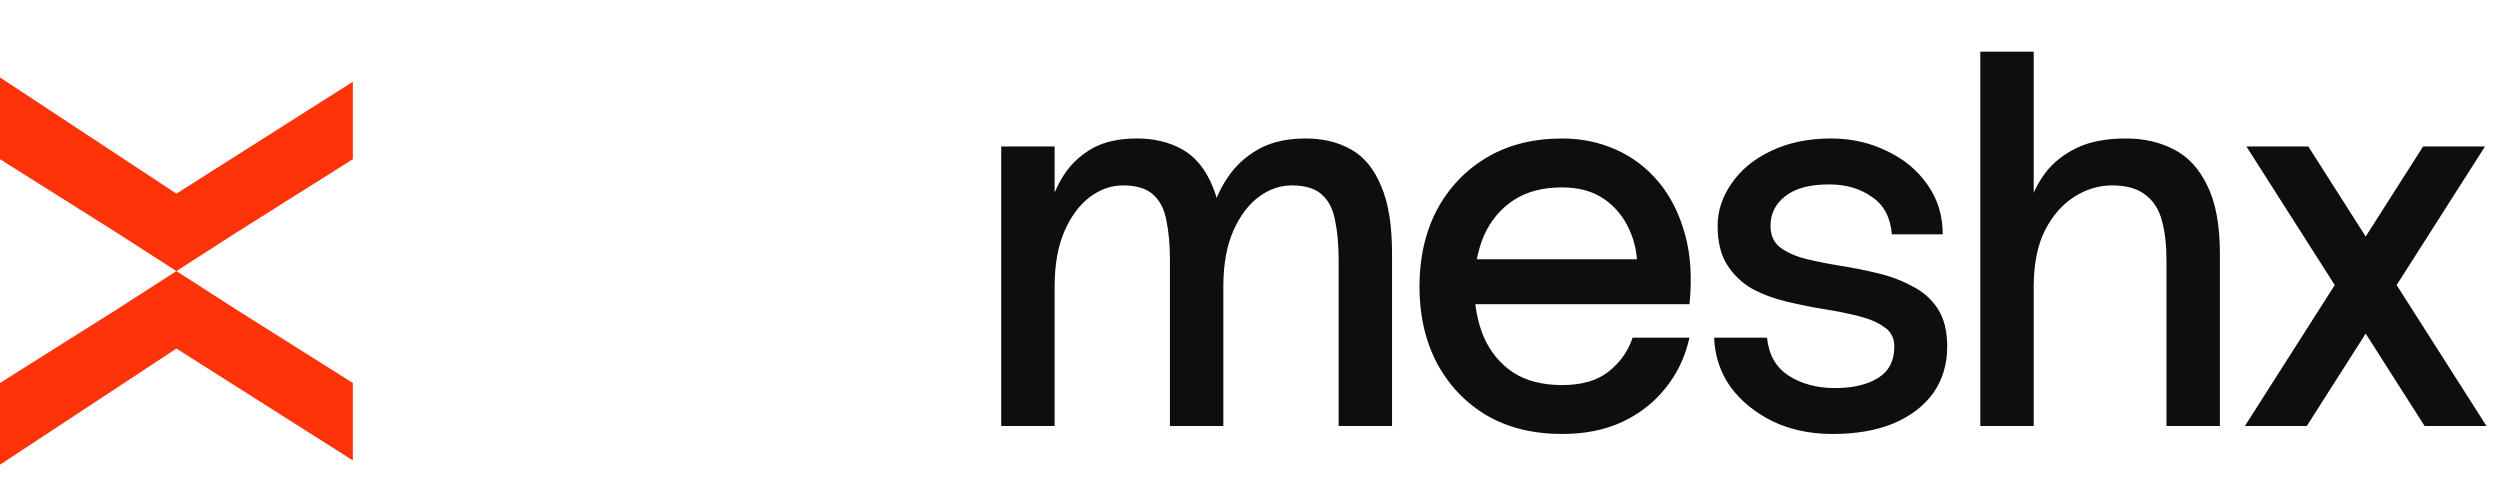
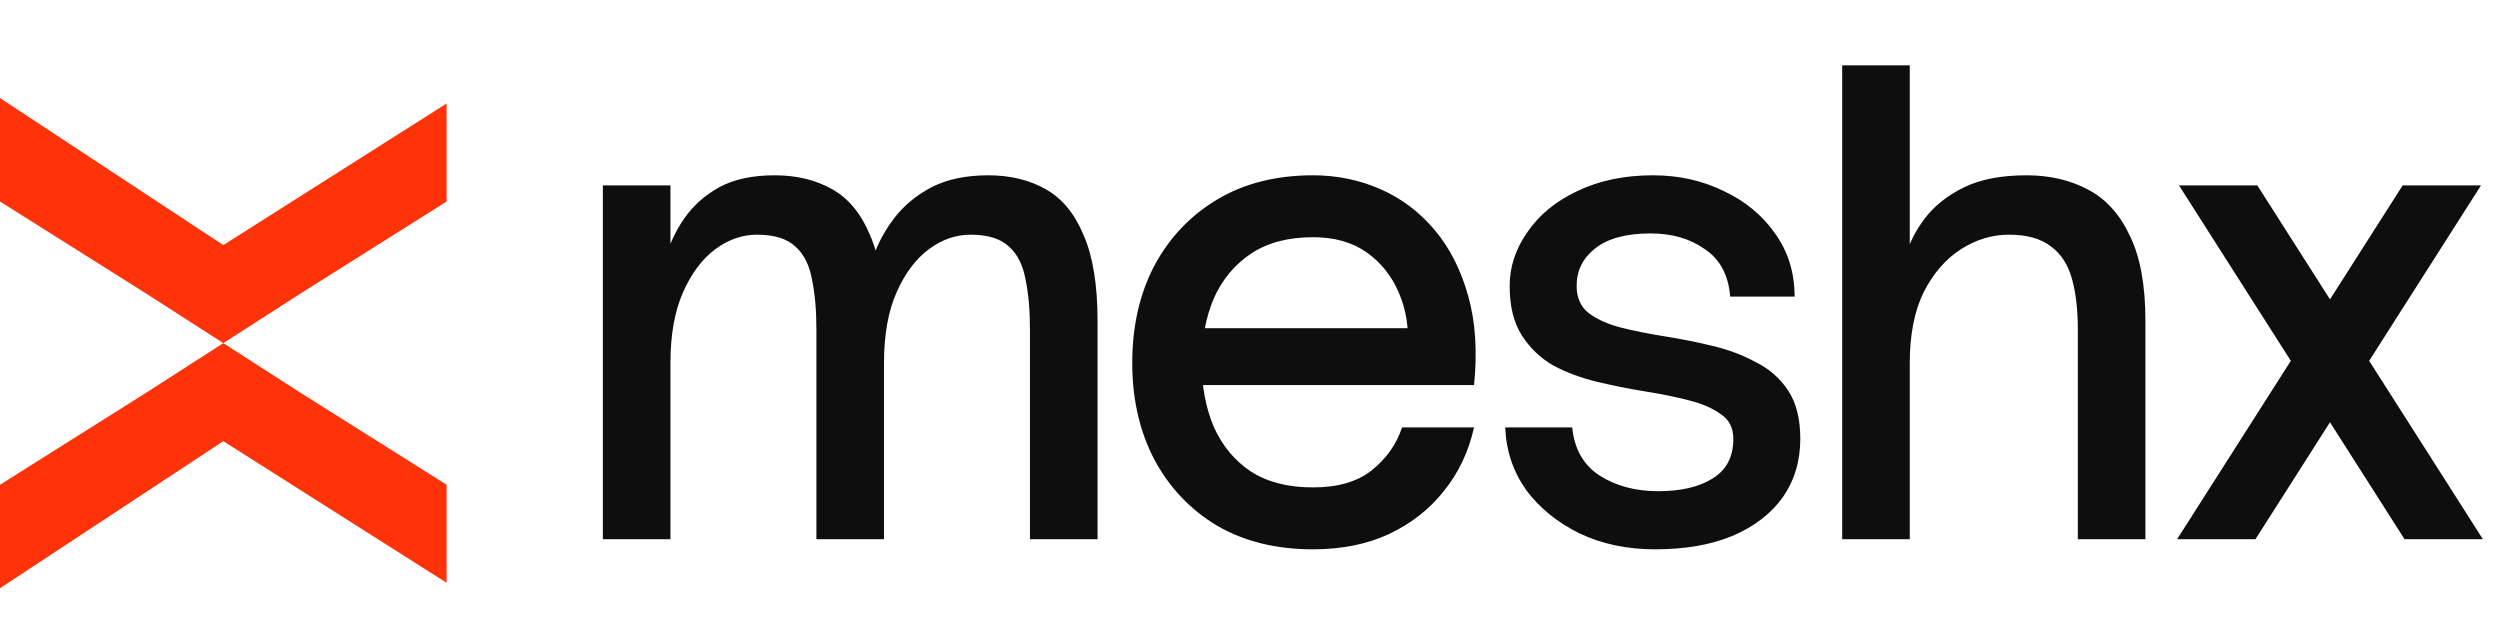
- <svg xmlns="http://www.w3.org/2000/svg" width="581" height="116" viewBox="0 0 581 116" fill="none">
+ <svg xmlns="http://www.w3.org/2000/svg" width="459" height="116" viewBox="0 0 459 116" fill="none">
  <g>
    <path d="M82 37V19L41 45 0 18v19l27 17 14 9 14-9zM82 89v18L41 81 0 108V89l27-17 14-9 14 9z" fill="#FE330A" />
  </g>
-   <g transform="translate(122 0)">
+   <g transform="translate(0 0)">
    <path d="M110.684 34.04H123.096V99H110.684V34.04ZM123.096 66.636L121.24 53.876C121.24 51.865 121.588 49.623 122.284 47.148C122.98 44.673 124.101 42.315 125.648 40.072C127.272 37.752 129.399 35.857 132.028 34.388C134.735 32.919 138.137 32.184 142.236 32.184C146.257 32.184 149.776 33.035 152.792 34.736C155.808 36.437 158.128 39.26 159.752 43.204C161.453 47.071 162.304 52.329 162.304 58.98V99H149.892V60.488C149.892 56.931 149.621 53.876 149.08 51.324C148.616 48.695 147.611 46.684 146.064 45.292C144.517 43.823 142.159 43.088 138.988 43.088C136.281 43.088 133.729 43.977 131.332 45.756C128.935 47.535 126.963 50.164 125.416 53.644C123.869 57.124 123.096 61.455 123.096 66.636ZM162.304 66.636L159.172 53.876C159.172 51.865 159.559 49.623 160.332 47.148C161.183 44.673 162.459 42.315 164.16 40.072C165.939 37.752 168.22 35.857 171.004 34.388C173.865 32.919 177.345 32.184 181.444 32.184C185.465 32.184 188.984 33.035 192 34.736C195.016 36.437 197.336 39.26 198.96 43.204C200.661 47.071 201.512 52.329 201.512 58.98V99H189.1V60.488C189.1 56.931 188.829 53.876 188.288 51.324C187.824 48.695 186.819 46.684 185.272 45.292C183.725 43.823 181.367 43.088 178.196 43.088C175.489 43.088 172.937 43.977 170.54 45.756C168.143 47.535 166.171 50.164 164.624 53.644C163.077 57.124 162.304 61.455 162.304 66.636ZM241.057 100.856C234.329 100.856 228.49 99.425 223.541 96.564C218.592 93.625 214.725 89.565 211.941 84.384C209.234 79.203 207.881 73.287 207.881 66.636C207.881 59.908 209.234 53.953 211.941 48.772C214.725 43.591 218.592 39.531 223.541 36.592C228.49 33.653 234.329 32.184 241.057 32.184C245.465 32.184 249.602 33.035 253.469 34.736C257.336 36.437 260.661 38.951 263.445 42.276C266.229 45.601 268.278 49.661 269.593 54.456C270.908 59.173 271.256 64.587 270.637 70.696H214.957V60.256H263.677L258.457 63.852C258.689 60.14 258.148 56.776 256.833 53.76C255.518 50.667 253.546 48.192 250.917 46.336C248.288 44.48 245.001 43.552 241.057 43.552C236.494 43.552 232.705 44.557 229.689 46.568C226.673 48.579 224.392 51.324 222.845 54.804C221.376 58.284 220.641 62.228 220.641 66.636C220.641 70.967 221.376 74.872 222.845 78.352C224.392 81.832 226.673 84.577 229.689 86.588C232.705 88.521 236.494 89.488 241.057 89.488C245.62 89.488 249.216 88.444 251.845 86.356C254.552 84.191 256.408 81.561 257.413 78.468H270.637C269.632 82.953 267.776 86.859 265.069 90.184C262.44 93.509 259.076 96.139 254.977 98.072C250.956 99.928 246.316 100.856 241.057 100.856ZM288.658 78.468C289.045 82.412 290.707 85.351 293.646 87.284C296.662 89.217 300.258 90.184 304.434 90.184C308.61 90.184 311.935 89.411 314.41 87.864C316.962 86.317 318.238 83.881 318.238 80.556C318.238 78.545 317.465 77.037 315.918 76.032C314.449 74.949 312.477 74.099 310.002 73.48C307.605 72.861 304.937 72.32 301.998 71.856C299.137 71.392 296.237 70.812 293.298 70.116C290.359 69.42 287.653 68.415 285.178 67.1C282.781 65.708 280.847 63.852 279.378 61.532C277.909 59.212 277.174 56.196 277.174 52.484C277.174 49.004 278.257 45.717 280.422 42.624C282.587 39.453 285.642 36.94 289.586 35.084C293.607 33.151 298.247 32.184 303.506 32.184C308.223 32.184 312.554 33.151 316.498 35.084C320.442 36.94 323.574 39.531 325.894 42.856C328.291 46.181 329.49 50.048 329.49 54.456H317.658C317.349 50.512 315.802 47.612 313.018 45.756C310.311 43.823 306.986 42.856 303.042 42.856C298.557 42.856 295.154 43.784 292.834 45.64C290.591 47.419 289.47 49.7 289.47 52.484C289.47 54.649 290.205 56.312 291.674 57.472C293.221 58.632 295.193 59.521 297.59 60.14C300.065 60.759 302.771 61.3 305.71 61.764C308.649 62.228 311.549 62.808 314.41 63.504C317.349 64.2 320.017 65.205 322.414 66.52C324.889 67.757 326.861 69.497 328.33 71.74C329.799 73.983 330.534 76.921 330.534 80.556C330.534 84.655 329.451 88.251 327.286 91.344C325.121 94.36 322.027 96.719 318.006 98.42C314.062 100.044 309.345 100.856 303.854 100.856C298.75 100.856 294.149 99.889 290.05 97.956C285.951 95.945 282.665 93.277 280.19 89.952C277.793 86.549 276.517 82.721 276.362 78.468H288.658ZM338.222 12H350.634V99H338.222V12ZM350.634 66.636L348.778 53.876C348.778 51.865 349.126 49.623 349.822 47.148C350.518 44.673 351.716 42.315 353.418 40.072C355.196 37.752 357.594 35.857 360.61 34.388C363.626 32.919 367.454 32.184 372.094 32.184C376.27 32.184 379.982 33.035 383.23 34.736C386.555 36.437 389.146 39.26 391.002 43.204C392.935 47.071 393.902 52.329 393.902 58.98V99H381.49V60.488C381.49 56.931 381.142 53.876 380.446 51.324C379.75 48.695 378.474 46.684 376.618 45.292C374.762 43.823 372.171 43.088 368.846 43.088C365.752 43.088 362.814 43.977 360.03 45.756C357.246 47.535 354.964 50.164 353.186 53.644C351.484 57.124 350.634 61.455 350.634 66.636ZM400.064 34.04H414.448L455.86 99H441.476L400.064 34.04ZM455.512 34.04L414.1 99H399.716L441.128 34.04H455.512Z" fill="#0E0E0E" />
    <path d="M82 37.082L82 18.925L41.344 44.843L7.62939e-06 18.485L6.83572e-06 36.642L27.104 53.921L41.344 63L55.585 53.921L82 37.082Z" data-brand-mark="" />
    <path d="M82 88.917L82 107.074L41.344 81.156L7.62939e-06 107.514L8.42307e-06 89.356L27.104 72.078L41.344 62.999L55.585 72.078L82 88.917Z" data-brand-mark="" />
  </g>
</svg>
